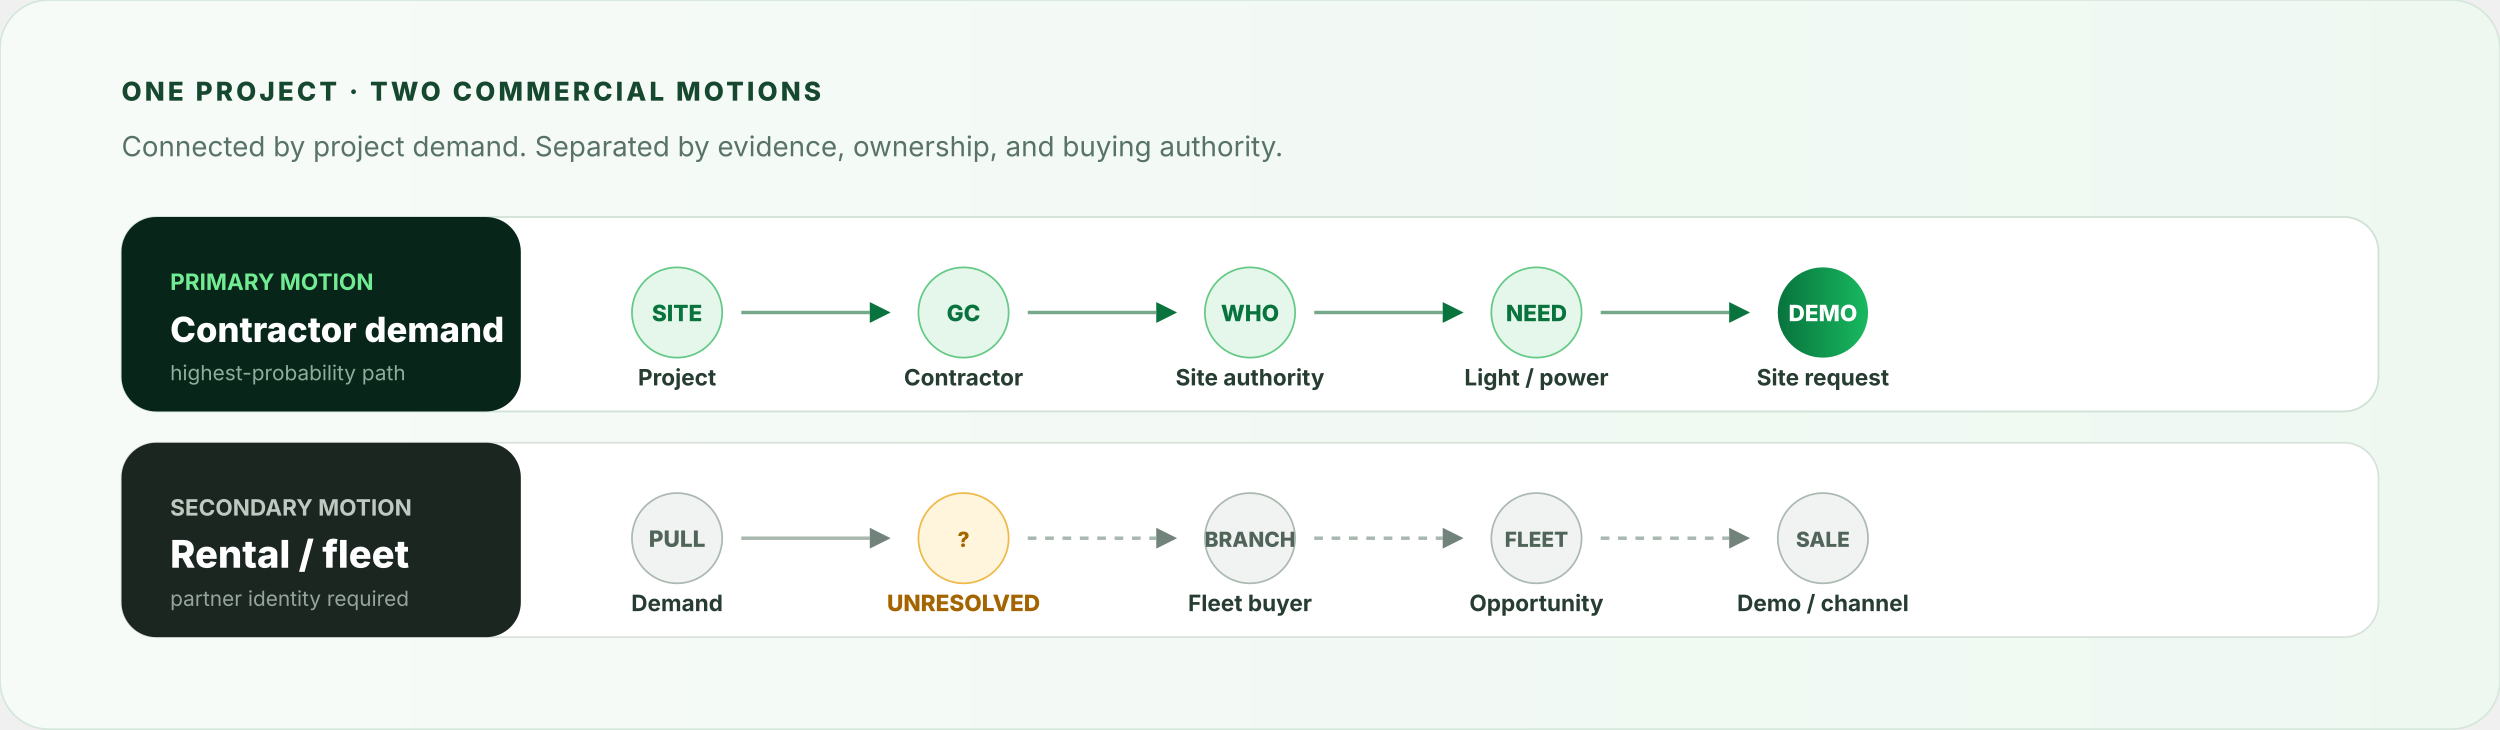
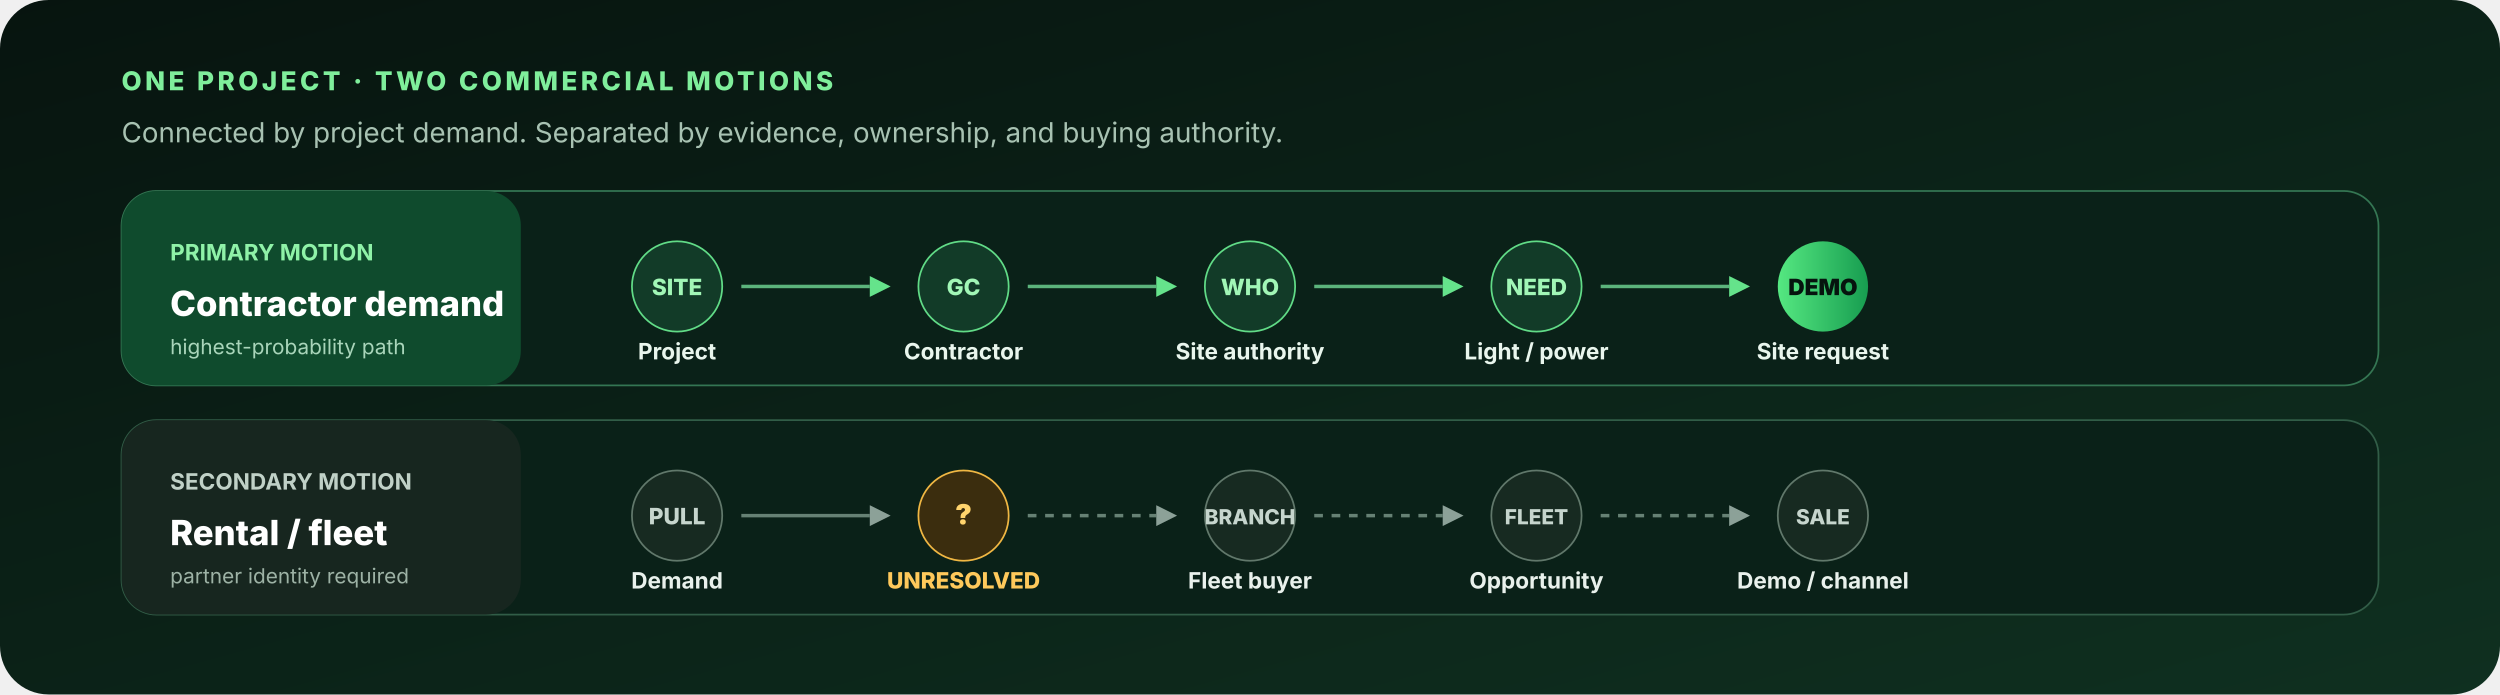
- <svg xmlns="http://www.w3.org/2000/svg" width="1440" height="420" viewBox="0 0 1440 420" role="img" aria-labelledby="title desc">
+ <svg xmlns="http://www.w3.org/2000/svg" width="1440" height="400" viewBox="0 0 1440 400" role="img" aria-labelledby="title desc">
  <defs>
-     <linearGradient id="bg" x1="0" x2="1">
-       <stop stop-color="#f7fbf8" />
-       <stop offset="1" stop-color="#eef8f1" />
+     <linearGradient id="bg" x1="0" y1="0" x2="1" y2="1">
+       <stop stop-color="#07140f" />
+       <stop offset="1" stop-color="#0f3020" />
    </linearGradient>
-     <linearGradient id="green" x1="0" x2="1">
-       <stop stop-color="#08733d" />
-       <stop offset="1" stop-color="#18b960" />
+     <linearGradient id="accent" x1="0" x2="1">
+       <stop stop-color="#55e881" />
+       <stop offset="1" stop-color="#179d50" />
    </linearGradient>
  </defs>
-   <rect width="1440" height="420" rx="28" fill="url(#bg)" stroke="#d5e7db" />
+   <rect width="1440" height="400" rx="28" fill="url(#bg)" />
  <g font-family="Inter,Segoe UI,Arial,sans-serif">
-     <text x="70" y="58" fill="#16482f" font-size="15" font-weight="800" letter-spacing="1.8">ONE PROJECT · TWO COMMERCIAL MOTIONS</text>
-     <text x="70" y="90" fill="#587366" font-size="16">Connected by project demand. Separated by evidence, ownership, and buying authority.</text>
-     <g transform="translate(70 125)">
-       <rect width="1300" height="112" rx="20" fill="#ffffff" stroke="#cde2d4" />
-       <rect width="230" height="112" rx="20" fill="#08251a" />
-       <text x="28" y="42" fill="#72ec93" font-size="13" font-weight="700">PRIMARY MOTION</text>
+     <text x="70" y="52" fill="#7fee9b" font-size="15" font-weight="800" letter-spacing="2">ONE PROJECT · TWO COMMERCIAL MOTIONS</text>
+     <text x="70" y="82" fill="#a8c2b2" font-size="16">Connected by project demand. Separated by evidence, ownership, and buying authority.</text>
+     <g transform="translate(70 110)">
+       <rect width="1300" height="112" rx="20" fill="#0a2118" stroke="#347653" />
+       <rect width="230" height="112" rx="20" fill="#0f4b2d" />
+       <text x="28" y="40" fill="#8ff2a8" font-size="13" font-weight="750">PRIMARY MOTION</text>
      <text x="28" y="72" fill="#ffffff" font-size="20" font-weight="800">Contractor demand</text>
-       <text x="28" y="94" fill="#8cae9a" font-size="12">highest-probability path</text>
+       <text x="28" y="94" fill="#a9d5ba" font-size="12">highest-probability path</text>
      <g transform="translate(275 25)" text-anchor="middle">
        <g>
-           <circle cx="45" cy="30" r="26" fill="#e5f7eb" stroke="#63c985" />
-           <text x="45" y="35" fill="#08733d" font-size="13" font-weight="800">SITE</text>
-           <text x="45" y="72" fill="#273d32" font-size="13" font-weight="700">Project</text>
+           <circle cx="45" cy="30" r="26" fill="#123b28" stroke="#61dc87" />
+           <text x="45" y="35" fill="#a1f6b6" font-size="13" font-weight="800">SITE</text>
+           <text x="45" y="72" fill="#e9f6ed" font-size="13" font-weight="700">Project</text>
        </g>
-         <path d="M82 30h74" stroke="#76a98c" stroke-width="2" />
-         <path d="m156 24 12 6-12 6z" fill="#08733d" />
+         <path d="M82 30h74" stroke="#5cb47c" stroke-width="2" />
+         <path d="m156 24 12 6-12 6z" fill="#65e38b" />
        <g transform="translate(165)">
-           <circle cx="45" cy="30" r="26" fill="#e5f7eb" stroke="#63c985" />
-           <text x="45" y="35" fill="#08733d" font-size="13" font-weight="800">GC</text>
-           <text x="45" y="72" fill="#273d32" font-size="13" font-weight="700">Contractor</text>
+           <circle cx="45" cy="30" r="26" fill="#123b28" stroke="#61dc87" />
+           <text x="45" y="35" fill="#a1f6b6" font-size="13" font-weight="800">GC</text>
+           <text x="45" y="72" fill="#e9f6ed" font-size="13" font-weight="700">Contractor</text>
        </g>
-         <path d="M247 30h74" stroke="#76a98c" stroke-width="2" />
-         <path d="m321 24 12 6-12 6z" fill="#08733d" />
+         <path d="M247 30h74" stroke="#5cb47c" stroke-width="2" />
+         <path d="m321 24 12 6-12 6z" fill="#65e38b" />
        <g transform="translate(330)">
-           <circle cx="45" cy="30" r="26" fill="#e5f7eb" stroke="#63c985" />
-           <text x="45" y="35" fill="#08733d" font-size="13" font-weight="800">WHO</text>
-           <text x="45" y="72" fill="#273d32" font-size="13" font-weight="700">Site authority</text>
+           <circle cx="45" cy="30" r="26" fill="#123b28" stroke="#61dc87" />
+           <text x="45" y="35" fill="#a1f6b6" font-size="13" font-weight="800">WHO</text>
+           <text x="45" y="72" fill="#e9f6ed" font-size="13" font-weight="700">Site authority</text>
        </g>
-         <path d="M412 30h74" stroke="#76a98c" stroke-width="2" />
-         <path d="m486 24 12 6-12 6z" fill="#08733d" />
+         <path d="M412 30h74" stroke="#5cb47c" stroke-width="2" />
+         <path d="m486 24 12 6-12 6z" fill="#65e38b" />
        <g transform="translate(495)">
-           <circle cx="45" cy="30" r="26" fill="#e5f7eb" stroke="#63c985" />
-           <text x="45" y="35" fill="#08733d" font-size="13" font-weight="800">NEED</text>
-           <text x="45" y="72" fill="#273d32" font-size="13" font-weight="700">Light / power</text>
+           <circle cx="45" cy="30" r="26" fill="#123b28" stroke="#61dc87" />
+           <text x="45" y="35" fill="#a1f6b6" font-size="13" font-weight="800">NEED</text>
+           <text x="45" y="72" fill="#e9f6ed" font-size="13" font-weight="700">Light / power</text>
        </g>
-         <path d="M577 30h74" stroke="#76a98c" stroke-width="2" />
-         <path d="m651 24 12 6-12 6z" fill="#08733d" />
+         <path d="M577 30h74" stroke="#5cb47c" stroke-width="2" />
+         <path d="m651 24 12 6-12 6z" fill="#65e38b" />
        <g transform="translate(660)">
-           <circle cx="45" cy="30" r="26" fill="url(#green)" />
-           <text x="45" y="35" fill="#ffffff" font-size="13" font-weight="800">DEMO</text>
-           <text x="45" y="72" fill="#273d32" font-size="13" font-weight="700">Site request</text>
+           <circle cx="45" cy="30" r="26" fill="url(#accent)" />
+           <text x="45" y="35" fill="#06140e" font-size="13" font-weight="900">DEMO</text>
+           <text x="45" y="72" fill="#e9f6ed" font-size="13" font-weight="700">Site request</text>
        </g>
      </g>
    </g>
-     <g transform="translate(70 255)">
-       <rect width="1300" height="112" rx="20" fill="#ffffff" stroke="#d9e1dc" />
-       <rect width="230" height="112" rx="20" fill="#1c2621" />
-       <text x="28" y="42" fill="#bdc9c1" font-size="13" font-weight="700">SECONDARY MOTION</text>
-       <text x="28" y="72" fill="#ffffff" font-size="22" font-weight="800">Rental / fleet</text>
-       <text x="28" y="94" fill="#96a59c" font-size="12">partner identity required</text>
+     <g transform="translate(70 242)">
+       <rect width="1300" height="112" rx="20" fill="#0a2118" stroke="#315d47" />
+       <rect width="230" height="112" rx="20" fill="#17261f" />
+       <text x="28" y="40" fill="#c0d1c7" font-size="13" font-weight="750">SECONDARY MOTION</text>
+       <text x="28" y="72" fill="#ffffff" font-size="20" font-weight="800">Rental / fleet</text>
+       <text x="28" y="94" fill="#9db2a5" font-size="12">partner identity required</text>
      <g transform="translate(275 25)" text-anchor="middle">
        <g>
-           <circle cx="45" cy="30" r="26" fill="#f0f3f1" stroke="#abb9b0" />
-           <text x="45" y="35" fill="#51645a" font-size="13" font-weight="800">PULL</text>
-           <text x="45" y="72" fill="#273d32" font-size="13" font-weight="700">Demand</text>
+           <circle cx="45" cy="30" r="26" fill="#172a21" stroke="#61786b" />
+           <text x="45" y="35" fill="#c6d5cd" font-size="13" font-weight="800">PULL</text>
+           <text x="45" y="72" fill="#e9f1ec" font-size="13" font-weight="700">Demand</text>
        </g>
-         <path d="M82 30h74" stroke="#a8b8af" stroke-width="2" />
-         <path d="m156 24 12 6-12 6z" fill="#71837a" />
+         <path d="M82 30h74" stroke="#668174" stroke-width="2" />
+         <path d="m156 24 12 6-12 6z" fill="#8ca198" />
        <g transform="translate(165)">
-           <circle cx="45" cy="30" r="26" fill="#fff5dc" stroke="#efb94a" />
-           <text x="45" y="35" fill="#a46400" font-size="12" font-weight="800">?</text>
-           <text x="45" y="72" fill="#a46400" font-size="13" font-weight="800">UNRESOLVED</text>
+           <circle cx="45" cy="30" r="26" fill="#3b2d0e" stroke="#f0b743" />
+           <text x="45" y="35" fill="#ffd46d" font-size="16" font-weight="900">?</text>
+           <text x="45" y="72" fill="#ffc95b" font-size="13" font-weight="800">UNRESOLVED</text>
        </g>
-         <path d="M247 30h74" stroke="#a8b8af" stroke-width="2" stroke-dasharray="5 5" />
-         <path d="m321 24 12 6-12 6z" fill="#71837a" />
+         <path d="M247 30h74" stroke="#668174" stroke-width="2" stroke-dasharray="5 5" />
+         <path d="m321 24 12 6-12 6z" fill="#8ca198" />
        <g transform="translate(330)">
-           <circle cx="45" cy="30" r="26" fill="#f0f3f1" stroke="#abb9b0" />
-           <text x="45" y="35" fill="#51645a" font-size="12" font-weight="800">BRANCH</text>
-           <text x="45" y="72" fill="#273d32" font-size="13" font-weight="700">Fleet buyer</text>
+           <circle cx="45" cy="30" r="26" fill="#172a21" stroke="#61786b" />
+           <text x="45" y="35" fill="#c6d5cd" font-size="12" font-weight="800">BRANCH</text>
+           <text x="45" y="72" fill="#e9f1ec" font-size="13" font-weight="700">Fleet buyer</text>
        </g>
-         <path d="M412 30h74" stroke="#a8b8af" stroke-width="2" stroke-dasharray="5 5" />
-         <path d="m486 24 12 6-12 6z" fill="#71837a" />
+         <path d="M412 30h74" stroke="#668174" stroke-width="2" stroke-dasharray="5 5" />
+         <path d="m486 24 12 6-12 6z" fill="#8ca198" />
        <g transform="translate(495)">
-           <circle cx="45" cy="30" r="26" fill="#f0f3f1" stroke="#abb9b0" />
-           <text x="45" y="35" fill="#51645a" font-size="12" font-weight="800">FLEET</text>
-           <text x="45" y="72" fill="#273d32" font-size="13" font-weight="700">Opportunity</text>
+           <circle cx="45" cy="30" r="26" fill="#172a21" stroke="#61786b" />
+           <text x="45" y="35" fill="#c6d5cd" font-size="12" font-weight="800">FLEET</text>
+           <text x="45" y="72" fill="#e9f1ec" font-size="13" font-weight="700">Opportunity</text>
        </g>
-         <path d="M577 30h74" stroke="#a8b8af" stroke-width="2" stroke-dasharray="5 5" />
-         <path d="m651 24 12 6-12 6z" fill="#71837a" />
+         <path d="M577 30h74" stroke="#668174" stroke-width="2" stroke-dasharray="5 5" />
+         <path d="m651 24 12 6-12 6z" fill="#8ca198" />
        <g transform="translate(660)">
-           <circle cx="45" cy="30" r="26" fill="#f0f3f1" stroke="#abb9b0" />
-           <text x="45" y="35" fill="#51645a" font-size="12" font-weight="800">SALE</text>
-           <text x="45" y="72" fill="#273d32" font-size="13" font-weight="700">Demo / channel</text>
+           <circle cx="45" cy="30" r="26" fill="#172a21" stroke="#61786b" />
+           <text x="45" y="35" fill="#c6d5cd" font-size="12" font-weight="800">SALE</text>
+           <text x="45" y="72" fill="#e9f1ec" font-size="13" font-weight="700">Demo / channel</text>
        </g>
      </g>
    </g>
  </g>
</svg>
